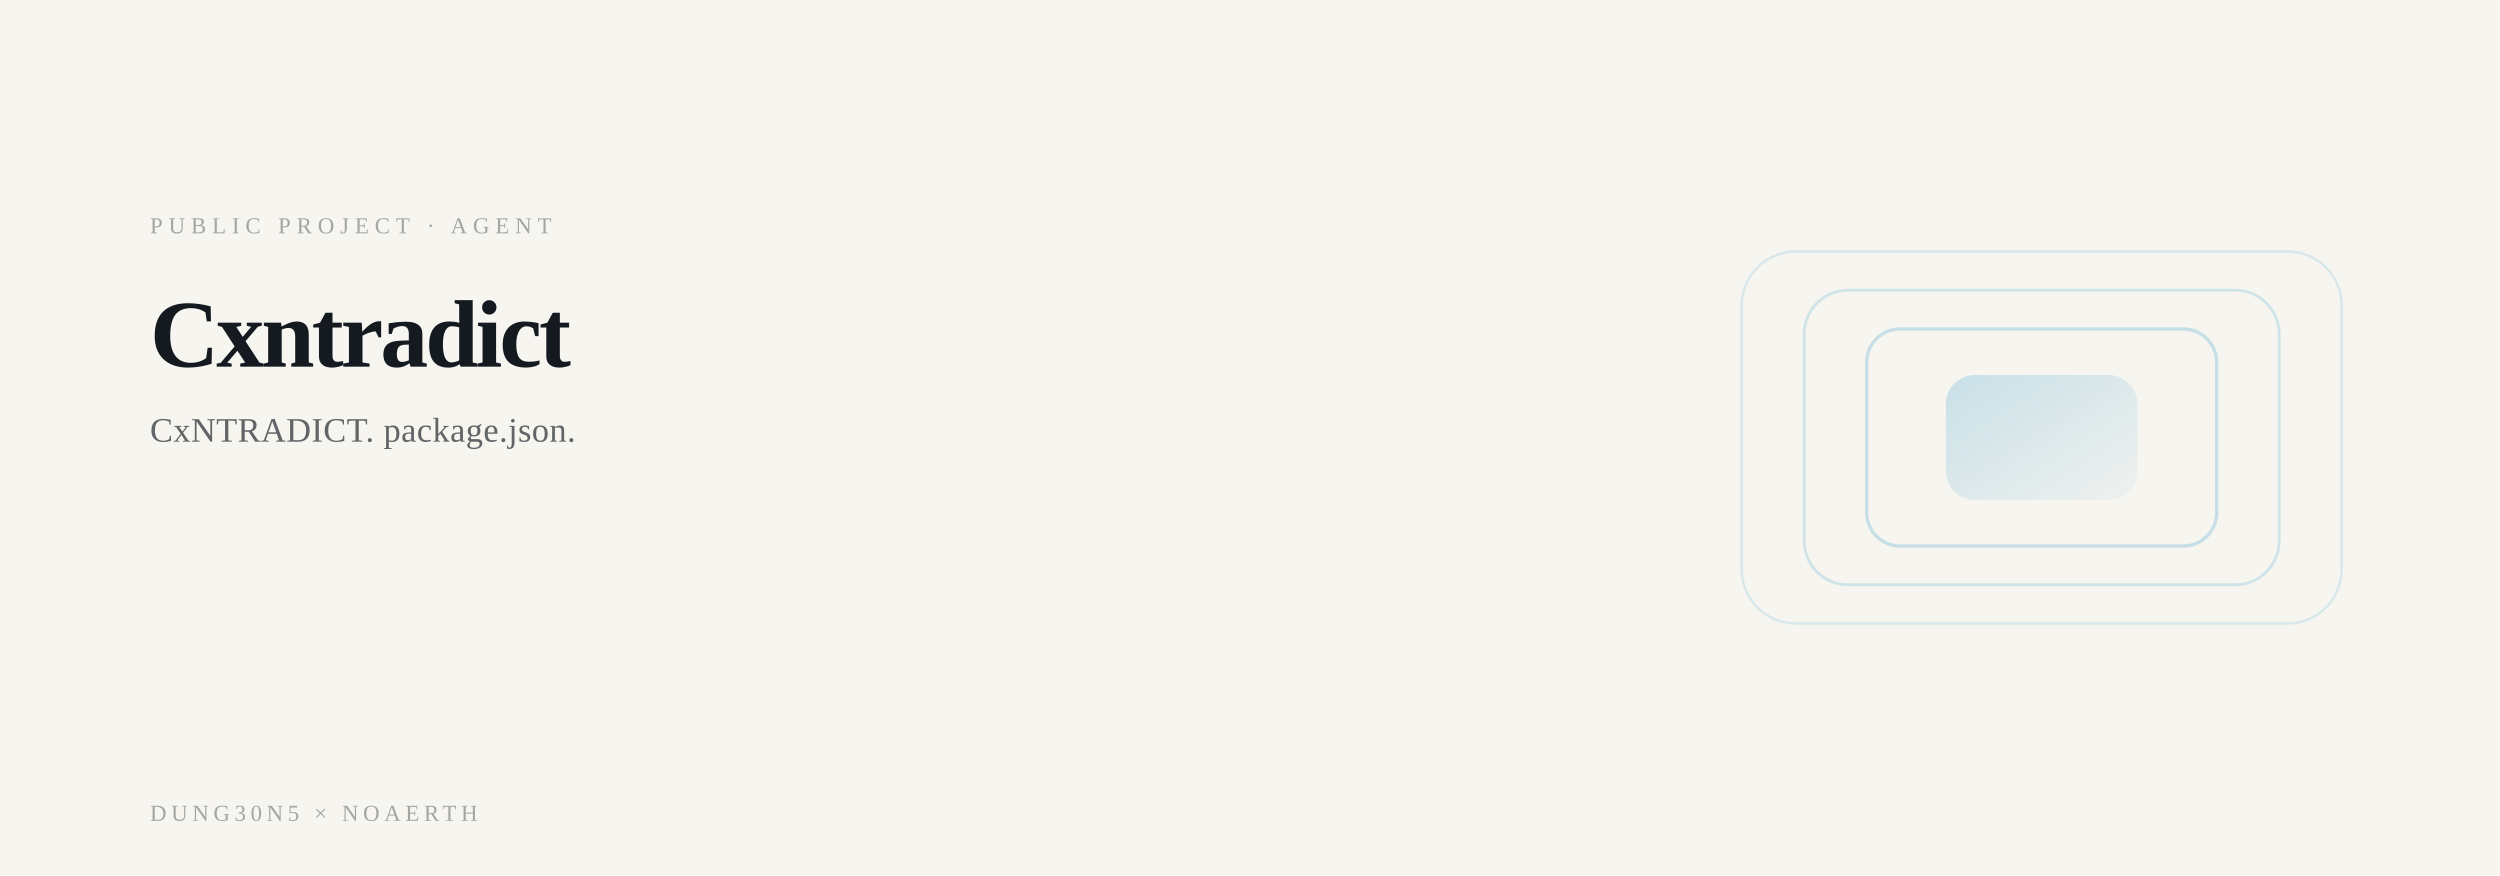
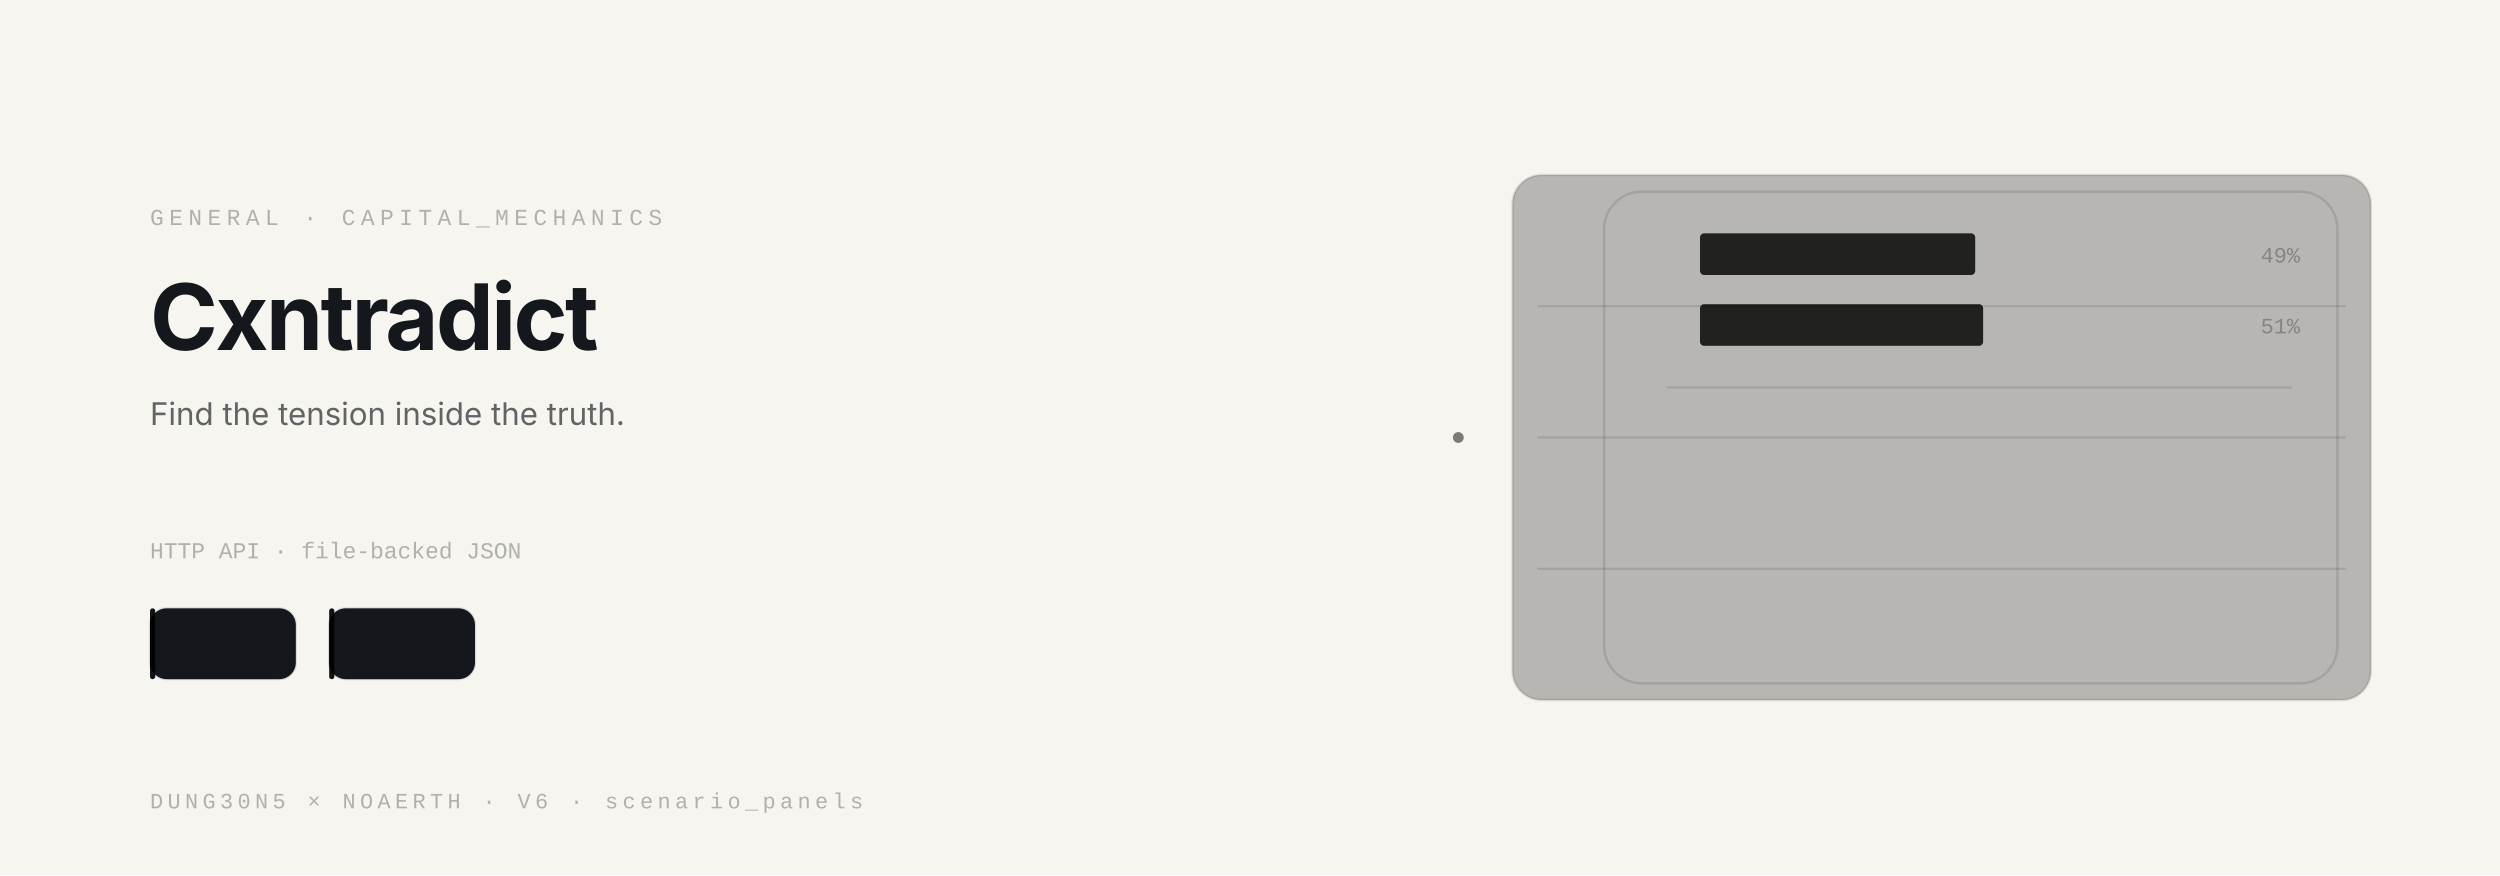
- <svg xmlns="http://www.w3.org/2000/svg" viewBox="0 0 1200 420" width="1200" height="420" role="img" aria-label="Cxntradict: a state ring with tool nodes attached. Motion depicts an objective becomes context, tools read and write state, the loop closes.">
-   <defs>
-     <linearGradient id="hero-CxNTRADICT-light-a" x1="0" y1="0" x2="1" y2="1">
-       <stop offset="0" stop-color="#6fb7d6" stop-opacity="0.85" />
-       <stop offset="1" stop-color="#6fb7d6" stop-opacity="0.15" />
-     </linearGradient>
-   </defs>
+ <svg xmlns="http://www.w3.org/2000/svg" viewBox="0 0 1200 420" width="1200" height="420" role="img" aria-label="Cxntradict: an objective becomes context, tools read and write state, the loop closes">
  <rect width="1200" height="420" fill="#f7f5f0" />
-   <rect x="896" y="157.92" width="168" height="104.16" rx="16" fill="none" stroke="#6fb7d6" stroke-width="1.60" opacity="0.36" />
-   <rect x="866" y="139.32" width="228" height="141.36" rx="21" fill="none" stroke="#6fb7d6" stroke-width="1.38" opacity="0.29" />
-   <rect x="836" y="120.72" width="288" height="178.56" rx="26" fill="none" stroke="#6fb7d6" stroke-width="1.16" opacity="0.23" />
-   <rect x="934" y="180" width="92" height="60" rx="14" fill="url(#hero-CxNTRADICT-light-a)" opacity="0.40" />
-   <text x="72" y="112" fill="#141a205c" font-size="11" letter-spacing="2.8">PUBLIC PROJECT · AGENT</text>
-   <text x="72" y="176" fill="#141a20" font-size="46" font-weight="660" letter-spacing="-1.4">Cxntradict</text>
-   <text x="72" y="212" fill="#141a20a8" font-size="16.5" letter-spacing="0.2">CxNTRADICT. package.json.</text>
-   <rect x="72" y="266" width="106" height="40" rx="9" fill="#141a20" fill-opacity="0.05" stroke="#f4efe424" stroke-width="1.1" opacity="0">
-     <animate attributeName="opacity" from="0" to="1" dur="0.5s" begin="0.50s" fill="freeze" />
-   </rect>
-   <rect x="72" y="266" width="2.5" height="40" rx="1.2" fill="#6fb7d6" opacity="0">
-     <animate attributeName="opacity" from="0" to="0.9" dur="0.5s" begin="0.50s" fill="freeze" />
-   </rect>
-   <text x="125" y="291" fill="#141a20" font-size="11.5" text-anchor="middle" font-family="ui-monospace,SFMono-Regular,Menlo,monospace" opacity="0">objective<animate attributeName="opacity" from="0" to="1" dur="0.5s" begin="0.65s" fill="freeze" />
-   </text>
-   <rect x="194" y="266" width="106" height="40" rx="9" fill="#141a20" fill-opacity="0.05" stroke="#f4efe424" stroke-width="1.1" opacity="0">
-     <animate attributeName="opacity" from="0" to="1" dur="0.5s" begin="1.00s" fill="freeze" />
-   </rect>
-   <rect x="194" y="266" width="2.5" height="40" rx="1.2" fill="#6fb7d6" opacity="0">
-     <animate attributeName="opacity" from="0" to="0.9" dur="0.5s" begin="1.00s" fill="freeze" />
-   </rect>
-   <text x="247" y="291" fill="#141a20" font-size="11.5" text-anchor="middle" font-family="ui-monospace,SFMono-Regular,Menlo,monospace" opacity="0">load context<animate attributeName="opacity" from="0" to="1" dur="0.5s" begin="1.15s" fill="freeze" />
-   </text>
-   <rect x="316" y="266" width="106" height="40" rx="9" fill="#141a20" fill-opacity="0.05" stroke="#f4efe424" stroke-width="1.1" opacity="0">
-     <animate attributeName="opacity" from="0" to="1" dur="0.5s" begin="1.50s" fill="freeze" />
-   </rect>
-   <rect x="316" y="266" width="2.5" height="40" rx="1.2" fill="#6fb7d6" opacity="0">
-     <animate attributeName="opacity" from="0" to="0.9" dur="0.5s" begin="1.50s" fill="freeze" />
-   </rect>
-   <text x="369" y="291" fill="#141a20" font-size="11.5" text-anchor="middle" font-family="ui-monospace,SFMono-Regular,Menlo,monospace" opacity="0">call tools<animate attributeName="opacity" from="0" to="1" dur="0.5s" begin="1.65s" fill="freeze" />
-   </text>
-   <rect x="438" y="266" width="106" height="40" rx="9" fill="#141a20" fill-opacity="0.05" stroke="#f4efe424" stroke-width="1.1" opacity="0">
-     <animate attributeName="opacity" from="0" to="1" dur="0.5s" begin="2.00s" fill="freeze" />
-   </rect>
-   <rect x="438" y="266" width="2.5" height="40" rx="1.2" fill="#e7c27a" opacity="0">
-     <animate attributeName="opacity" from="0" to="0.9" dur="0.5s" begin="2.00s" fill="freeze" />
-   </rect>
-   <text x="491" y="291" fill="#141a20" font-size="11.5" text-anchor="middle" font-family="ui-monospace,SFMono-Regular,Menlo,monospace" opacity="0">verify<animate attributeName="opacity" from="0" to="1" dur="0.5s" begin="2.15s" fill="freeze" />
-   </text>
-   <text x="72" y="394" fill="#141a205c" font-size="11" letter-spacing="2.2">DUNG30N5 × NOAERTH</text>
+   <text x="72" y="108" font-family="ui-monospace, SFMono-Regular, Menlo, Monaco, Consolas, 'Liberation Mono', monospace" font-size="11" letter-spacing="2.6" fill="#14171c4f">GENERAL · CAPITAL_MECHANICS</text>
+   <text x="72" y="168" font-family="-apple-system, BlinkMacSystemFont, 'Segoe UI', Inter, Helvetica, Arial, sans-serif" font-size="44" font-weight="660" letter-spacing="-1.2" fill="#14171c">Cxntradict</text>
+   <text x="72" y="204" font-family="-apple-system, BlinkMacSystemFont, 'Segoe UI', Inter, Helvetica, Arial, sans-serif" font-size="15" fill="#14171ca8">Find the tension inside the truth.</text>
+   <text x="72" y="268" font-family="ui-monospace, SFMono-Regular, Menlo, Monaco, Consolas, 'Liberation Mono', monospace" font-size="11" fill="#14171c4f">HTTP API · file-backed JSON</text>
+   <rect x="72.0" y="292.0" width="70.0" height="34.0" rx="8" fill="#14171c" stroke="#14171c1f" stroke-width="1.1" />
+   <rect x="72.0" y="292.0" width="2.5" height="34.0" rx="1.2" fill="amber" opacity="0.92" />
+   <text x="107.0" y="314" font-family="ui-monospace, SFMono-Regular, Menlo, Monaco, Consolas, 'Liberation Mono', monospace" font-size="11" fill="#14171c" fill-opacity="0.82" text-anchor="middle">analyze</text>
+   <rect x="158.0" y="292.0" width="70.0" height="34.0" rx="8" fill="#14171c" stroke="#14171c1f" stroke-width="1.1" />
+   <rect x="158.0" y="292.0" width="2.5" height="34.0" rx="1.2" fill="mint" opacity="0.92" />
+   <text x="193.0" y="314" font-family="ui-monospace, SFMono-Regular, Menlo, Monaco, Consolas, 'Liberation Mono', monospace" font-size="11" fill="#14171c" fill-opacity="0.82" text-anchor="middle">checkout</text>
+   <rect x="726.0" y="84.0" width="412.0" height="252.0" rx="14" fill="amber" fill-opacity="0.05" />
+   <line x1="740.0" y1="85.0" x2="1124.0" y2="85.0" stroke="amber" stroke-width="1.6" opacity="0.4" />
+   <rect x="726.0" y="84.0" width="412.0" height="252.0" rx="14" fill="none" stroke="#14171c1f" stroke-width="1.2" />
+   <line x1="738.0" y1="147.0" x2="1126.0" y2="147.0" stroke="#14171c1f" stroke-width="1" />
+   <line x1="738.0" y1="210.0" x2="1126.0" y2="210.0" stroke="#14171c1f" stroke-width="1" />
+   <line x1="738.0" y1="273.0" x2="1126.0" y2="273.0" stroke="#14171c1f" stroke-width="1" />
+   <rect x="726.0" y="84.0" width="412.0" height="252.0" rx="14" fill="#000" fill-opacity="0.22" />
+   <circle cx="1104.0" cy="302.0" r="9" fill="none" stroke="mint" stroke-width="1.4" opacity="0.6" />
+   <rect x="770" y="92" width="352" height="236" rx="18" fill="none" stroke="#14171c1f" stroke-width="1.2" />
+   <rect x="816.0" y="112.0" width="132.1" height="20.0" rx="2" fill="mint" opacity="0.82" />
+   <text x="1104" y="126" font-family="ui-monospace, SFMono-Regular, Menlo, Monaco, Consolas, 'Liberation Mono', monospace" font-size="10.5" fill="#14171c4f" text-anchor="end">49%</text>
+   <rect x="816.0" y="146.0" width="135.9" height="20.0" rx="2" fill="amber" opacity="0.82" />
+   <text x="1104" y="160" font-family="ui-monospace, SFMono-Regular, Menlo, Monaco, Consolas, 'Liberation Mono', monospace" font-size="10.5" fill="#14171c4f" text-anchor="end">51%</text>
+   <line x1="800" y1="186" x2="1100" y2="186" stroke="#14171c1f" stroke-width="1" />
+   <circle cx="700.0" cy="210.0" r="2.6" fill="amber" opacity="0.5" />
+   <text x="72" y="388" font-family="ui-monospace, SFMono-Regular, Menlo, Monaco, Consolas, 'Liberation Mono', monospace" font-size="10.5" letter-spacing="2.1" fill="#14171c4f">DUNG30N5 × NOAERTH · V6 · scenario_panels</text>
</svg>
